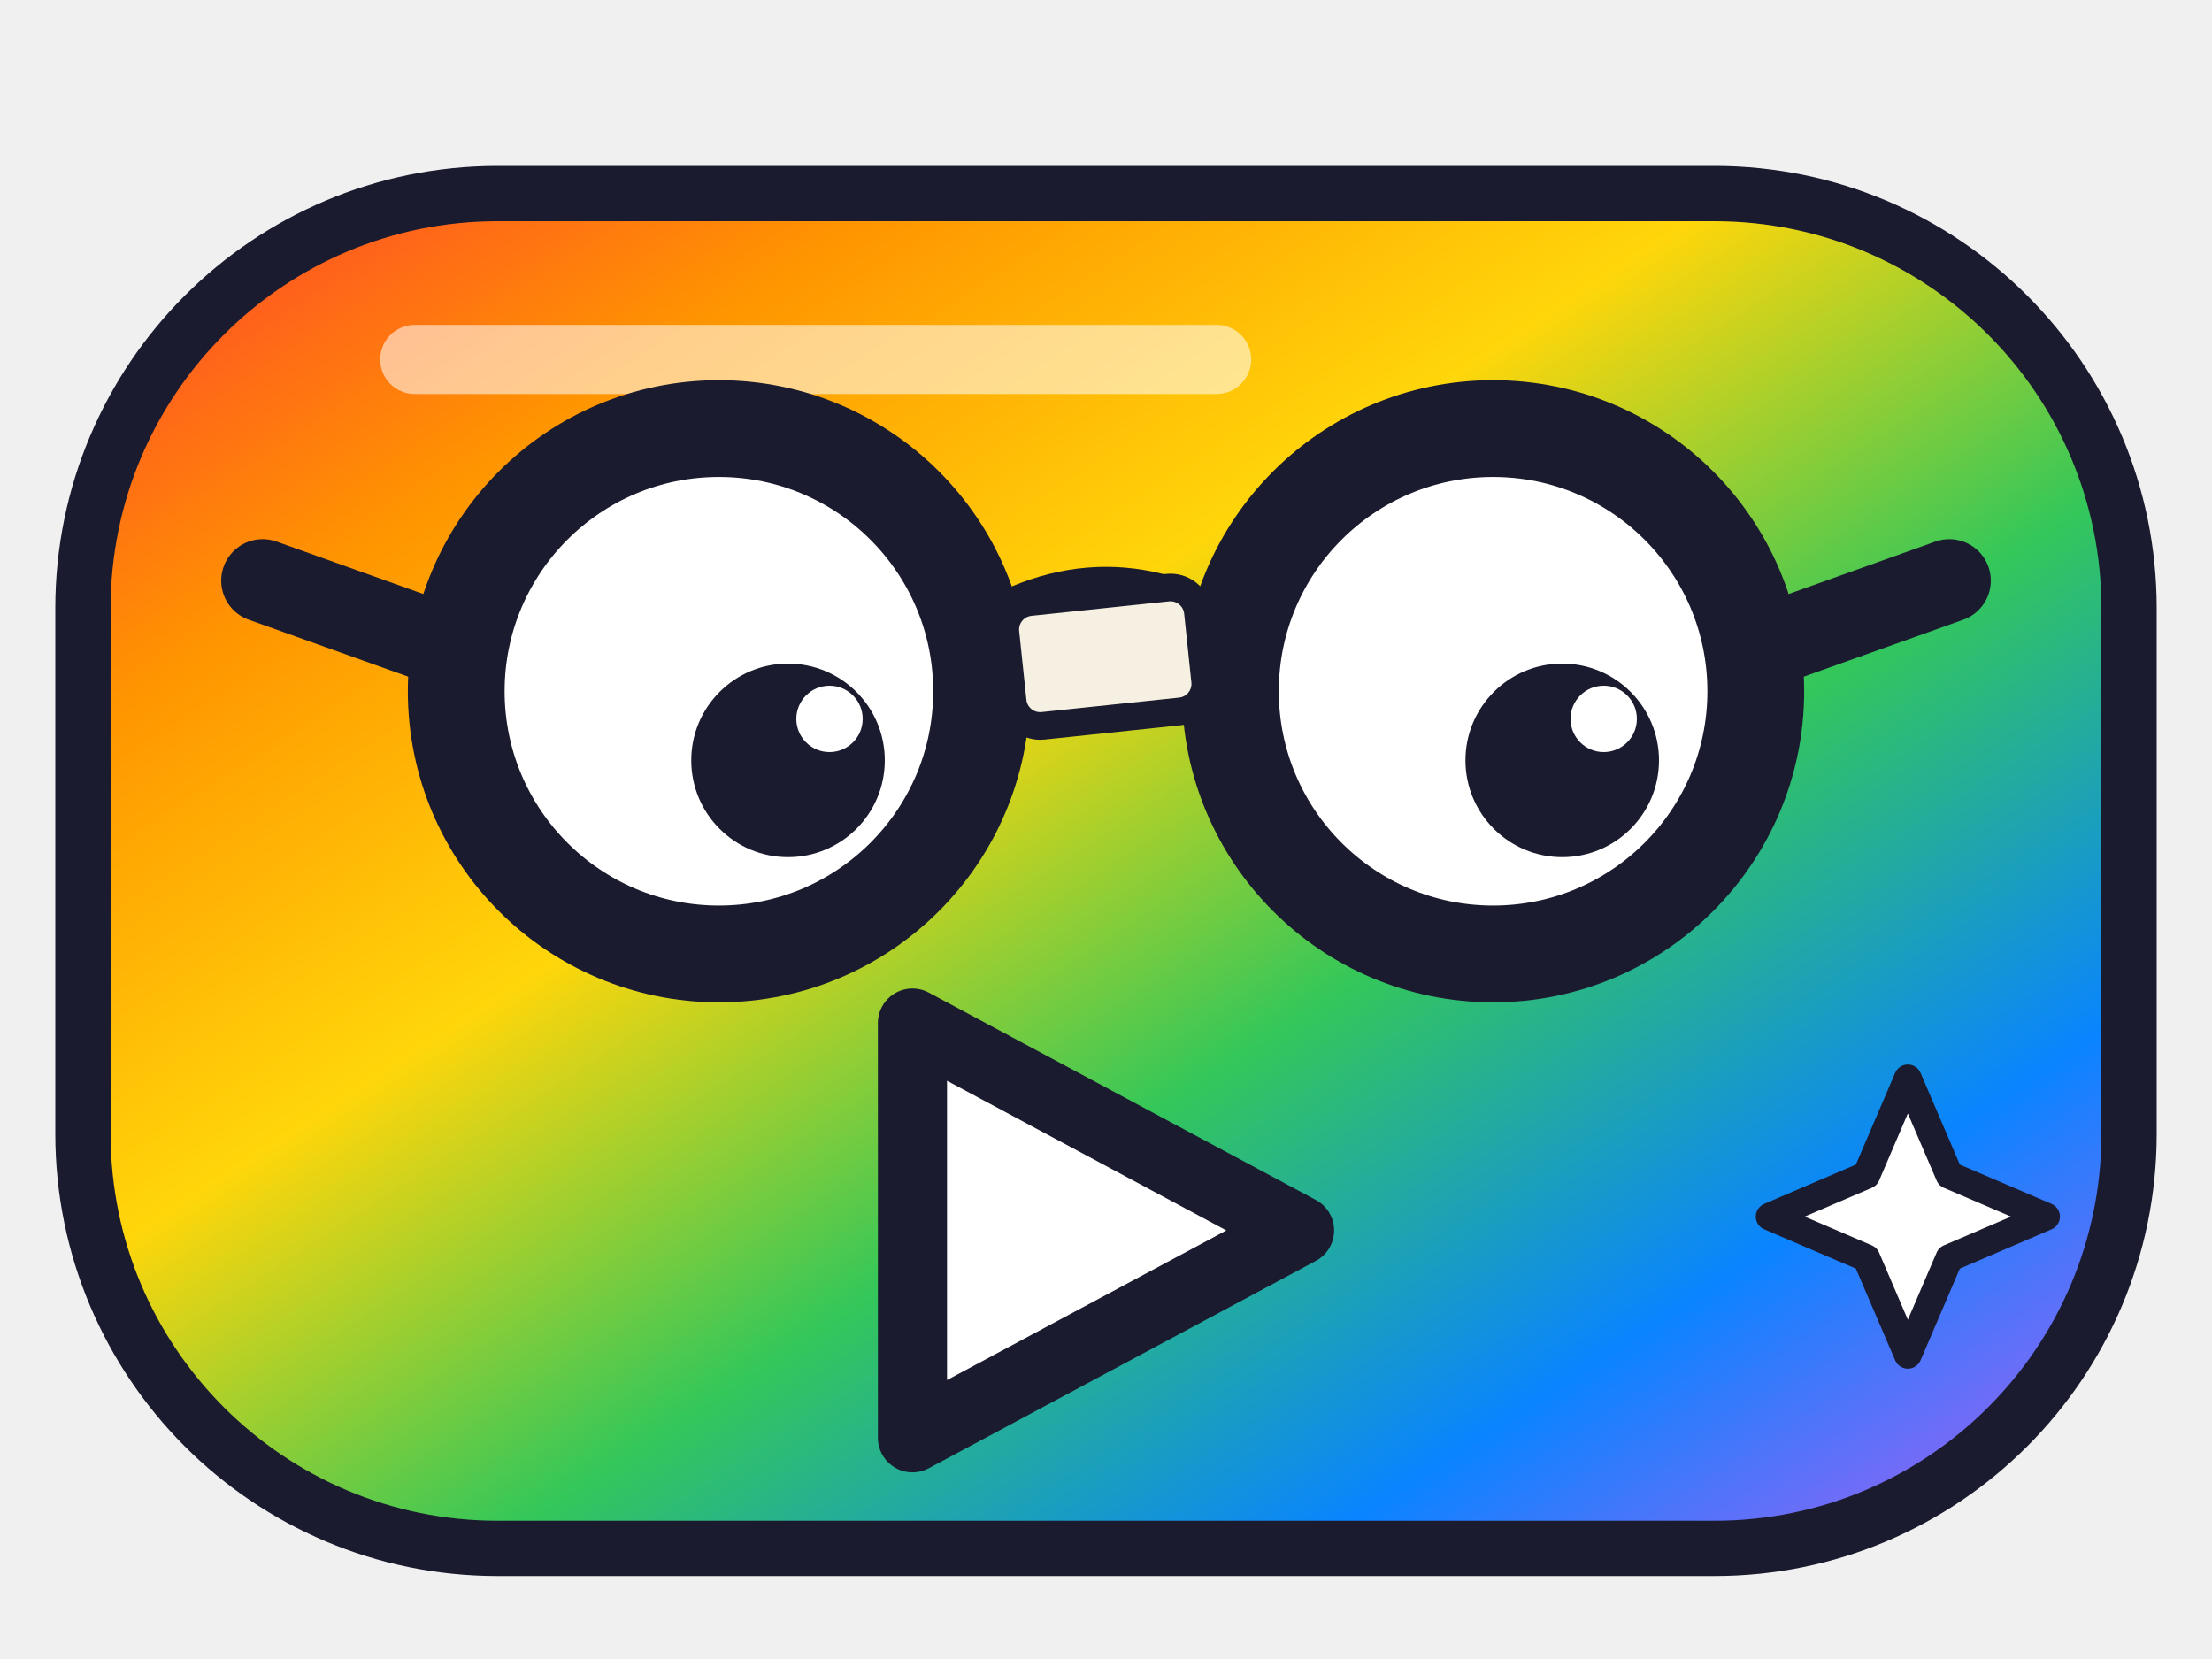
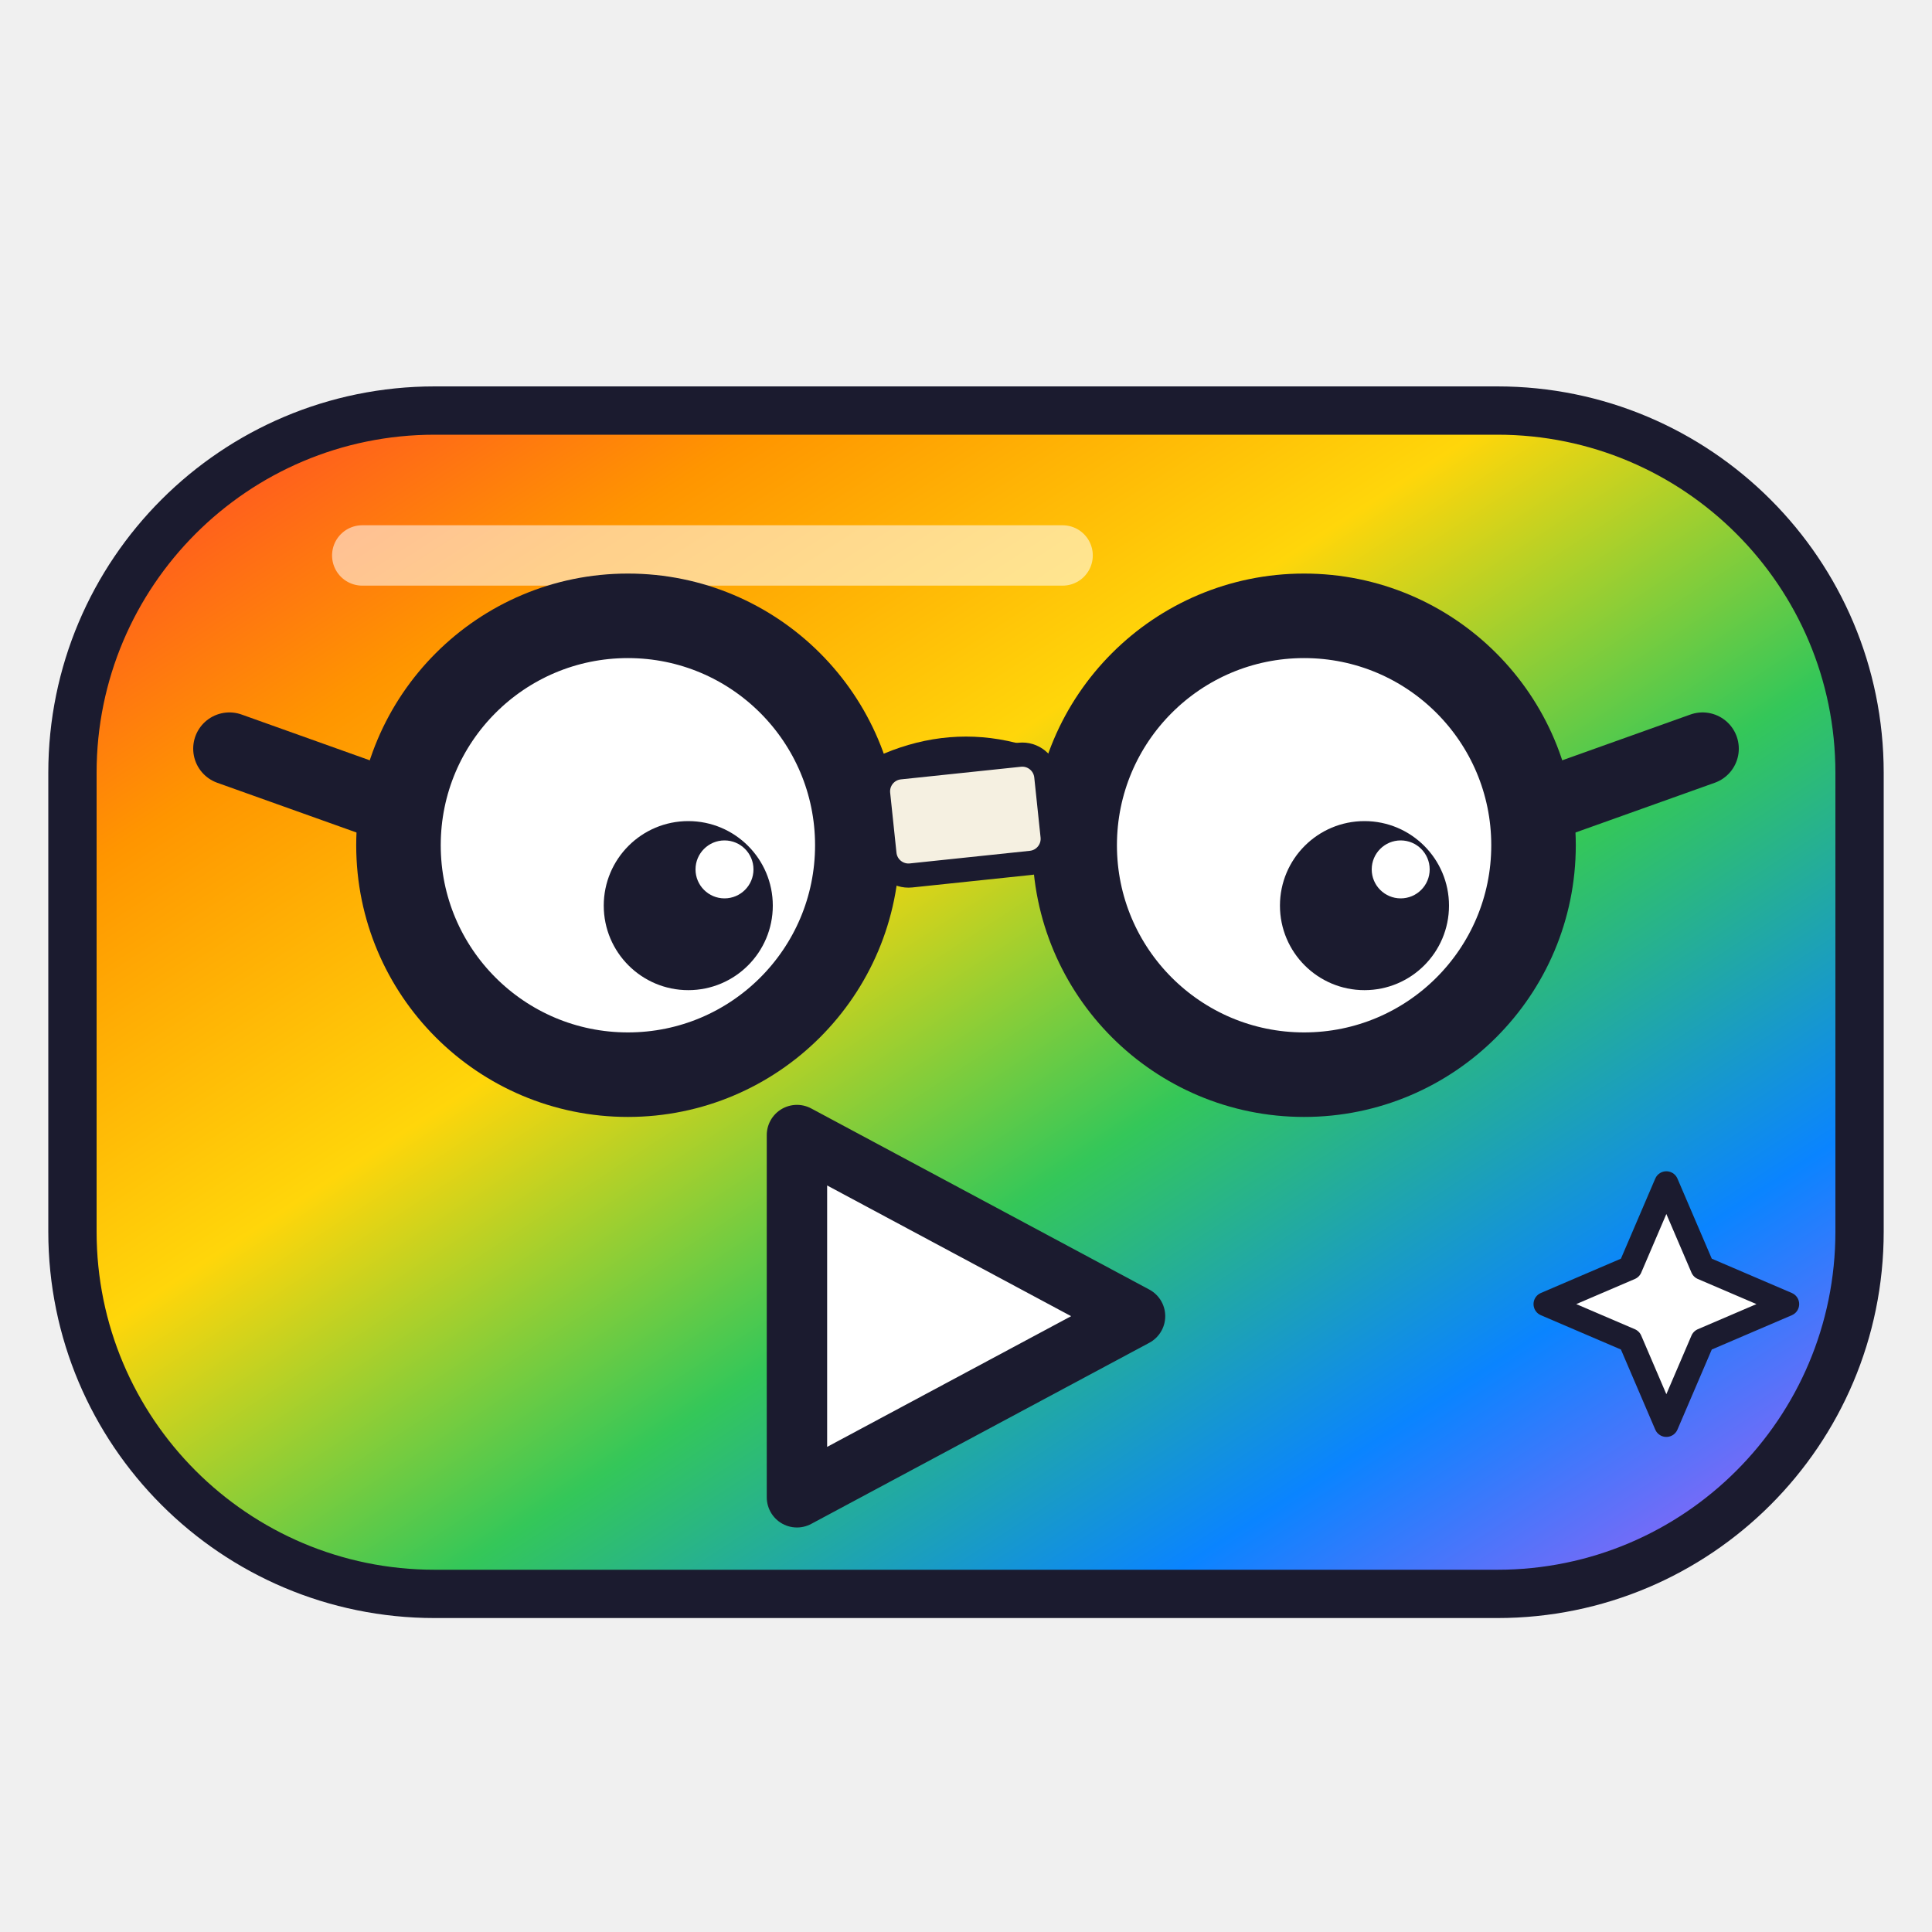
- <svg xmlns="http://www.w3.org/2000/svg" viewBox="0 0 160 120" role="img" aria-label="動画リクエストキュー">
+ <svg xmlns="http://www.w3.org/2000/svg" viewBox="0 -20 160 160" role="img" aria-label="動画リクエストキュー">
  <defs>
    <linearGradient id="rb" x1="0" y1="0" x2="1" y2="1">
      <stop offset="0" stop-color="#ff3b30" />
      <stop offset="0.2" stop-color="#ff9500" />
      <stop offset="0.4" stop-color="#ffd60a" />
      <stop offset="0.6" stop-color="#34c759" />
      <stop offset="0.8" stop-color="#0a84ff" />
      <stop offset="1" stop-color="#bf5af2" />
    </linearGradient>
  </defs>
  <rect x="6" y="14" width="148" height="98" rx="30" fill="url(#rb)" />
  <rect x="6" y="14" width="148" height="98" rx="30" fill="none" stroke="#1b1b2f" stroke-width="4" />
  <path d="M30 26h58" stroke="#fff" stroke-opacity=".55" stroke-width="5" stroke-linecap="round" />
  <g stroke="#1b1b2f" stroke-width="7">
    <circle cx="52" cy="50" r="19" fill="#fff" />
    <circle cx="108" cy="50" r="19" fill="#fff" />
  </g>
  <path d="M71 47q9-6 18 0" fill="none" stroke="#1b1b2f" stroke-width="6" stroke-linecap="round" />
  <rect x="73" y="43" width="14" height="9" rx="2" fill="#f5f0e1" stroke="#1b1b2f" stroke-width="2" transform="rotate(-6 80 48)" />
  <path d="M33 47l-14-5M127 47l14-5" stroke="#1b1b2f" stroke-width="6" stroke-linecap="round" />
  <circle cx="57" cy="55" r="7" fill="#1b1b2f" />
  <circle cx="113" cy="55" r="7" fill="#1b1b2f" />
  <circle cx="60" cy="52" r="2.4" fill="#fff" />
  <circle cx="116" cy="52" r="2.4" fill="#fff" />
  <path d="M68 78l28 15-28 15z" fill="#fff" stroke="#1b1b2f" stroke-width="5" stroke-linejoin="round" transform="translate(-2 -4)" />
  <path d="M138 78l3 7 7 3-7 3-3 7-3-7-7-3 7-3z" fill="#fff" stroke="#1b1b2f" stroke-width="2" stroke-linejoin="round" />
</svg>
